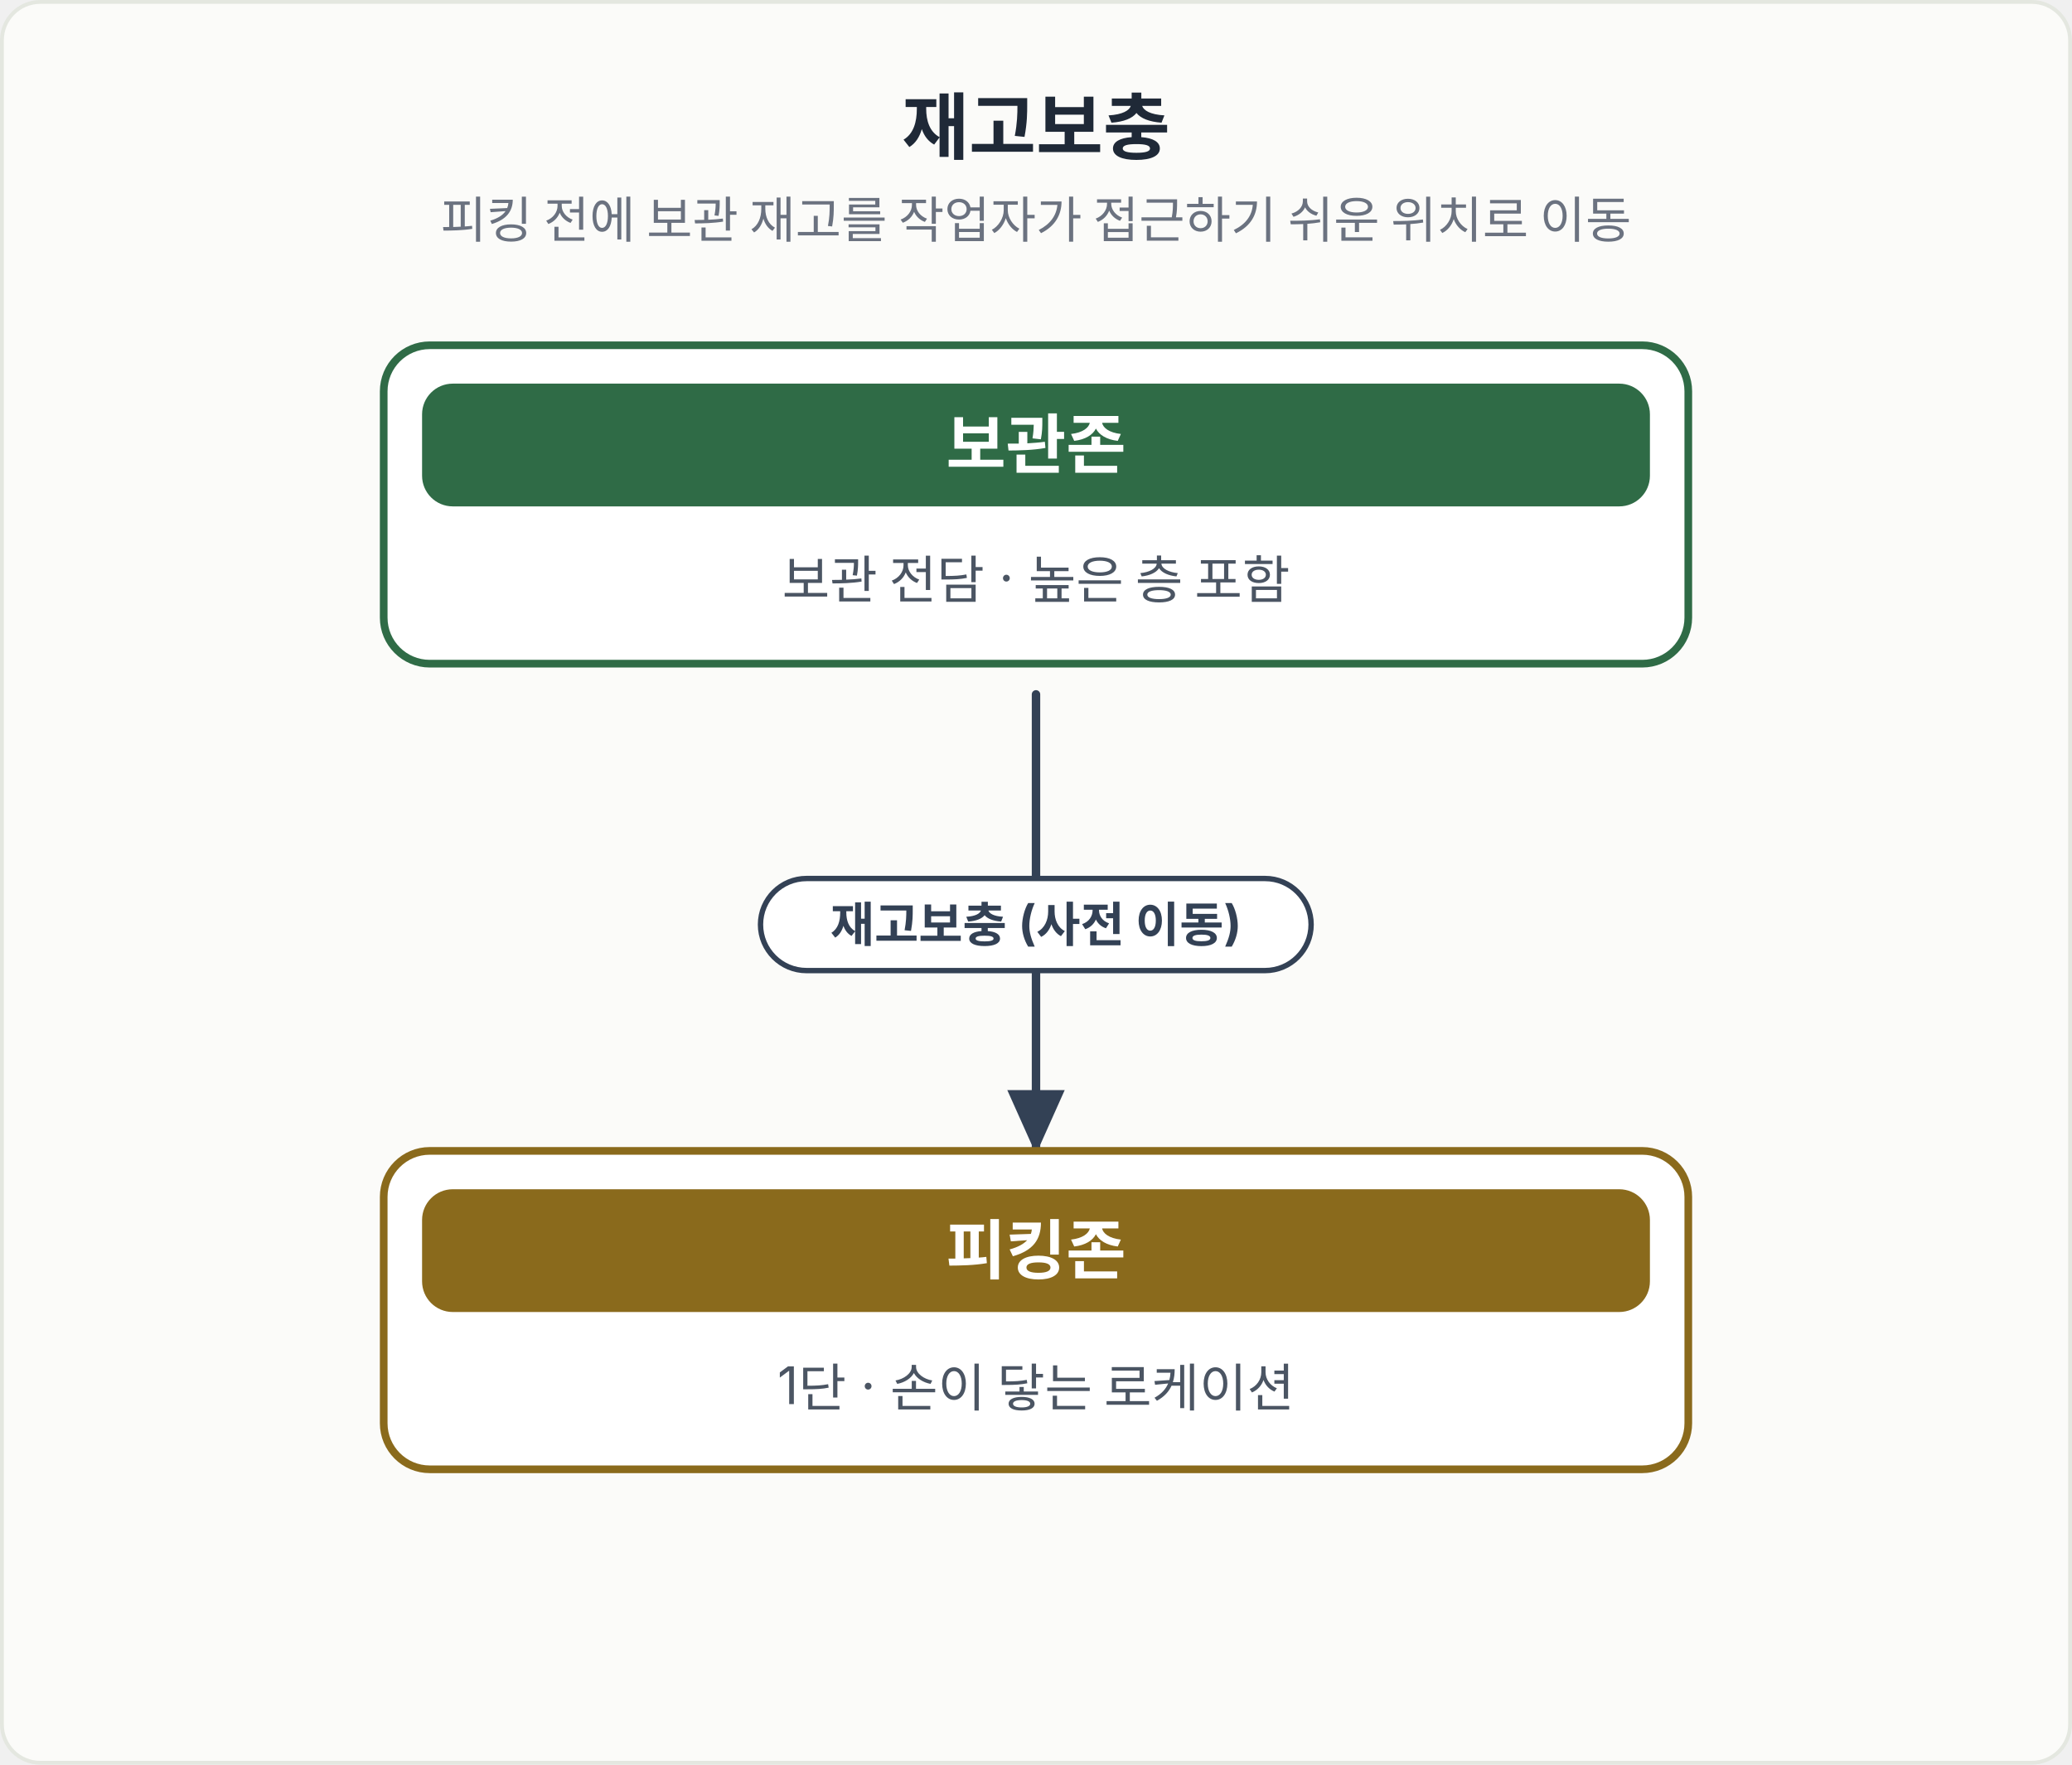
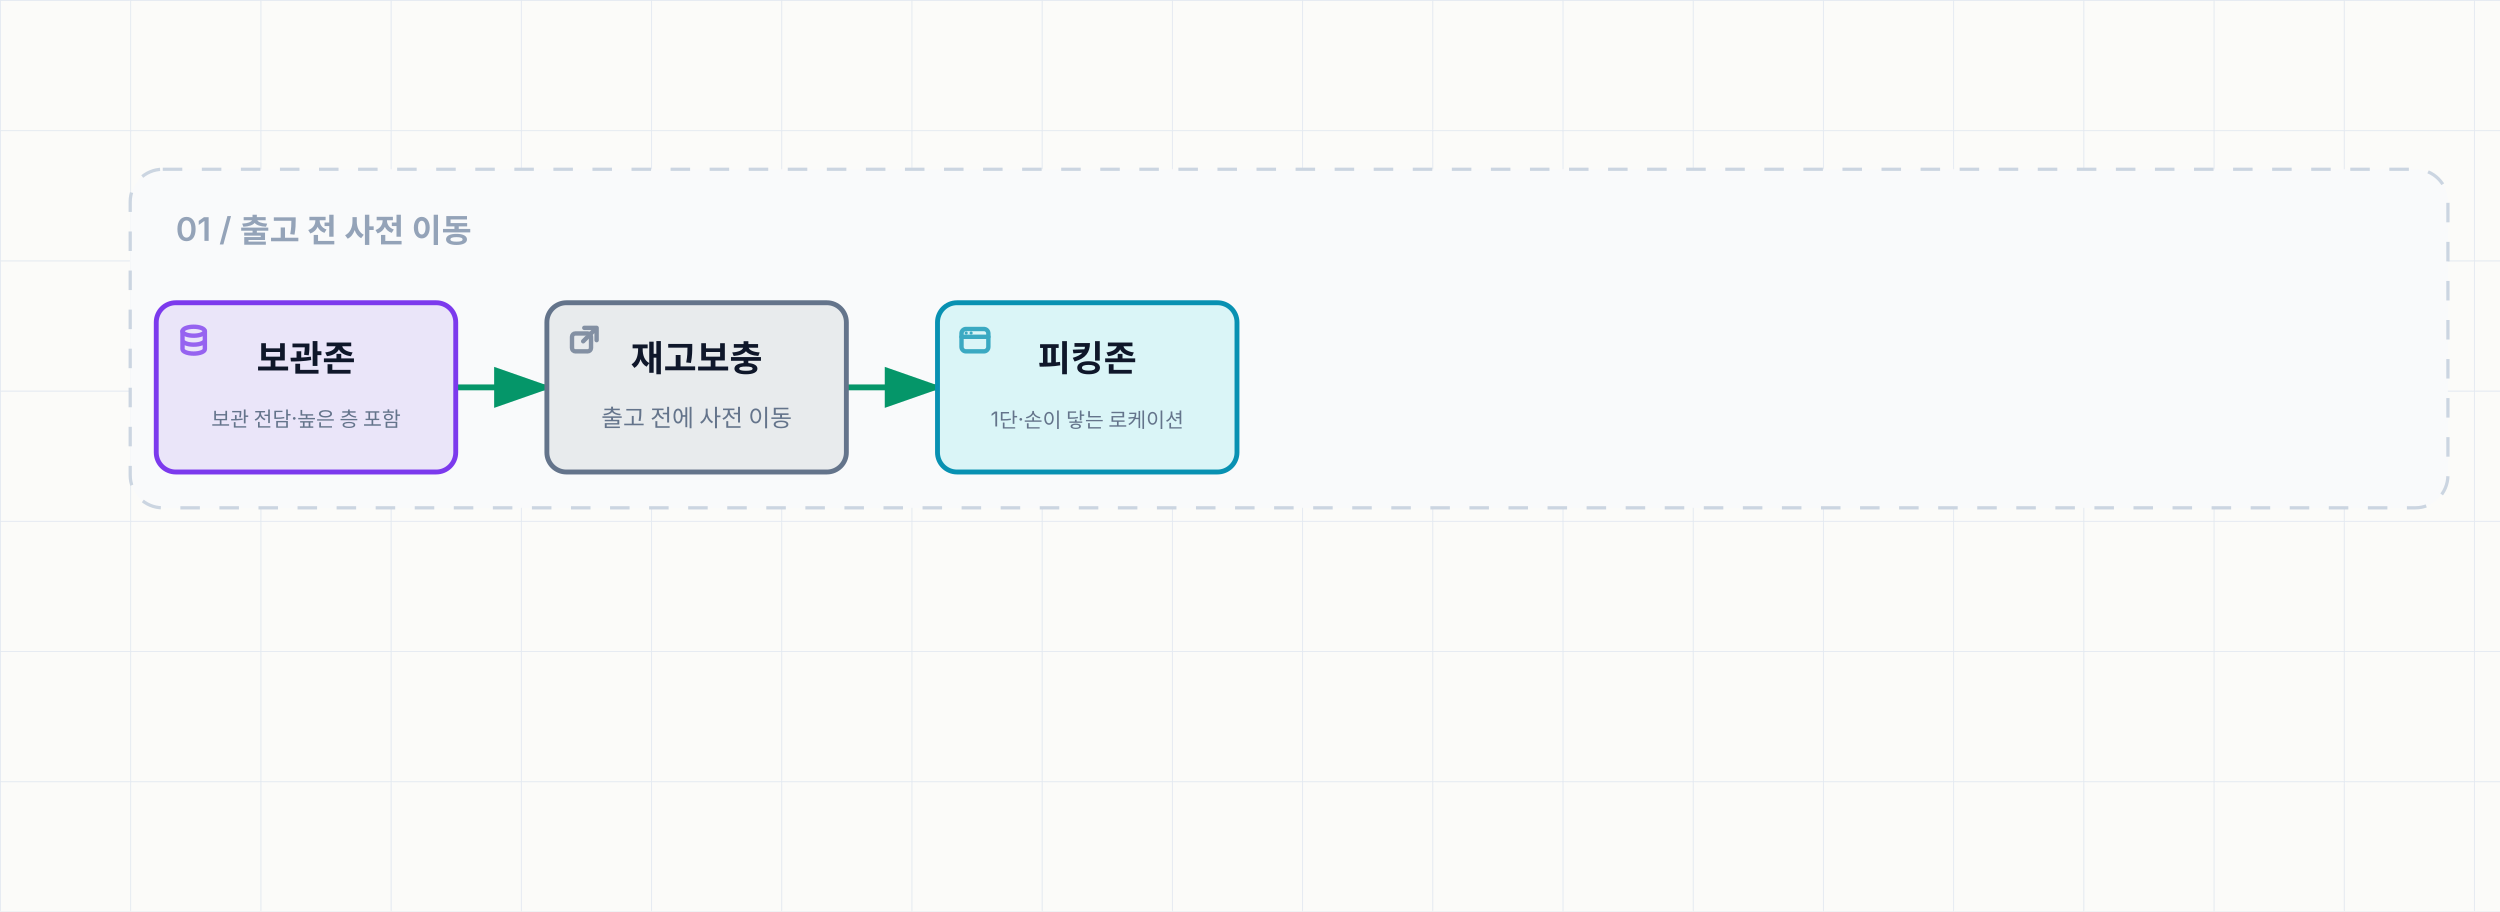
- <svg xmlns="http://www.w3.org/2000/svg" width="540" height="460" viewBox="0 0 540 460" role="img" font-family="-apple-system,BlinkMacSystemFont,'Apple SD Gothic Neo',Pretendard,'Malgun Gothic',system-ui,sans-serif">
+ <svg xmlns="http://www.w3.org/2000/svg" width="768" height="280" viewBox="0 0 768 280" role="img" lang="ko" aria-labelledby="archify-diagram-title archify-diagram-description" data-preset="classic" data-theme="light" data-quality-profile="showcase">
+   <style>svg[data-chapter-handoff] [data-node-id][data-chapter-role="stay"] { opacity: 1; }
+ svg[data-chapter-handoff] [data-node-id][data-chapter-role="enter"] { opacity: 0.78; }
+ svg[data-chapter-handoff] [data-node-id][data-chapter-role="leave"] { opacity: 0.26; }
+ svg [data-node-id][data-chapter-role] { opacity: 1 !important; }
+ svg[data-chapter-preview] [data-node-id],
+       svg[data-chapter-preview] [data-edge-from] { opacity: 1 !important; filter: none !important; }
+ .c-grid { stroke: #e2e8f0; fill: none; }
+ .c-mask { fill: #ffffff; stroke: none; }
+ .c-frontend { fill: rgb(218, 245, 247);   stroke: #0891b2; }
+ .c-backend { fill: rgb(215, 244, 232);    stroke: #059669; }
+ .c-database { fill: rgb(234, 229, 249);   stroke: #7c3aed; }
+ .c-cloud { fill: rgb(251, 240, 211);      stroke: #d97706; }
+ .c-security { fill: rgb(251, 230, 232);   stroke: #e11d48; }
+ .c-messagebus { fill: rgb(251, 235, 221); stroke: #ea580c; }
+ .c-external { fill: rgb(232, 235, 237);   stroke: #64748b; }
+ .t-primary { fill: #0f172a; }
+ .t-muted { fill: #64748b; }
+ .t-dim { fill: #94a3b8; }
+ .t-frontend { fill: #0891b2; }
+ .t-backend { fill: #059669; }
+ .t-database { fill: #7c3aed; }
+ .t-cloud { fill: #d97706; }
+ .t-security { fill: #e11d48; }
+ .t-messagebus { fill: #ea580c; }
+ .t-external { fill: #64748b; }
+ svg .semantic-sigil {
+       fill: none;
+       stroke: currentColor;
+       stroke-width: 1.35;
+       stroke-linecap: round;
+       stroke-linejoin: round;
+       opacity: 0.76;
+       pointer-events: none;
+     }
+ svg .semantic-sigil &gt; * { vector-effect: non-scaling-stroke; }
+ svg .semantic-sigil .sigil-fill { fill: currentColor; stroke: none; }
+ svg .s-frontend { color: #0891b2; }
+ svg .s-backend { color: #059669; }
+ svg .s-database { color: #7c3aed; }
+ svg .s-cloud { color: #d97706; }
+ svg .s-security { color: #e11d48; }
+ svg .s-messagebus { color: #ea580c; }
+ svg .s-external { color: #64748b; }
+ svg .brand-mark { pointer-events: none; }
+ svg .brand-mark-badge { fill: #fff; stroke: none; }
+ svg .brand-mark-frame {
+       fill: none;
+       stroke: #cbd5e1;
+       stroke-width: 0.8;
+       vector-effect: non-scaling-stroke;
+     }
+ svg .brand-mark-fallback {
+       fill: none;
+       stroke: #475569;
+       stroke-width: 1.15;
+       stroke-linecap: round;
+       stroke-linejoin: round;
+     }
+ svg[data-preset="blueprint"] .brand-mark-badge,
+     svg[data-preset="blueprint"] .brand-mark-frame { rx: 1px; }
+ svg [data-detail] { transition: opacity 160ms ease; }
+ svg [data-detail-anchor] {
+       transform-box: fill-box;
+       transform-origin: center;
+       transition: transform 160ms ease;
+     }
+ svg[data-focus-active] [data-focus-match][data-detail],
+     svg[data-focus-active] [data-focus-match] [data-detail],
+     svg[data-reach-active] [data-reach-match][data-detail],
+     svg[data-reach-active] [data-reach-match] [data-detail],
+     svg[data-lens-active] [data-lens-match][data-detail],
+     svg[data-lens-active] [data-lens-match] [data-detail],
+     svg[data-legend-preview-active] [data-legend-preview-match][data-detail],
+     svg[data-legend-preview-active] [data-legend-preview-match] [data-detail],
+     svg[data-intent-trace-active] [data-intent-trace-match][data-detail],
+     svg[data-intent-trace-active] [data-intent-trace-match] [data-detail],
+     svg[data-route-active] [data-route-match][data-detail],
+     svg[data-route-active] [data-route-match] [data-detail],
+     svg[data-story-active] [data-story-step][data-detail],
+     svg[data-story-active] [data-story-step] [data-detail],
+     svg[data-relationship-preview-active] [data-relationship-preview][data-detail],
+     svg[data-relationship-preview-active] [data-relationship-preview] [data-detail],
+     svg [data-node-id]:hover [data-detail],
+     svg [data-node-id]:focus-visible [data-detail] {
+       opacity: 1;
+       pointer-events: auto;
+     }
+ svg[data-focus-active] [data-focus-match] [data-detail-anchor],
+     svg[data-reach-active] [data-reach-match] [data-detail-anchor],
+     svg[data-lens-active] [data-lens-match] [data-detail-anchor],
+     svg[data-legend-preview-active] [data-legend-preview-match] [data-detail-anchor],
+     svg[data-intent-trace-active] [data-intent-trace-match] [data-detail-anchor],
+     svg[data-route-active] [data-route-match] [data-detail-anchor],
+     svg[data-story-active] [data-story-step] [data-detail-anchor],
+     svg [data-node-id]:hover [data-detail-anchor],
+     svg [data-node-id]:focus-visible [data-detail-anchor] { transform: none; }
+ .a-default { stroke: #94a3b8; fill: none; }
+ .a-emphasis { stroke: #059669; fill: none; }
+ .a-security { stroke: #e11d48; fill: none; stroke-dasharray: 5,5; }
+ .a-dashed { stroke: #7c3aed; fill: none; stroke-dasharray: 4,4; }
+ .m-default { fill: #94a3b8; }
+ .m-emphasis { fill: #059669; }
+ .m-security { fill: #e11d48; }
+ .m-dashed { fill: #7c3aed; }
+ svg [data-node-id] {
+       cursor: pointer;
+       transition: opacity 0.18s ease, filter 0.18s ease;
+     }
+ svg [data-edge-from] { transition: opacity 0.18s ease, filter 0.18s ease; }
+ svg [data-node-id]:hover,
+     svg [data-node-id]:focus-visible {
+       filter: drop-shadow(0 0 7px #0891b2);
+       outline: none;
+     }
+ svg [data-node-id]:hover .source-evidence-beacon,
+     svg [data-node-id]:focus-visible .source-evidence-beacon,
+     svg [data-node-id][data-focus-selected] .source-evidence-beacon {
+       opacity: 1;
+       filter: drop-shadow(0 0 4px color-mix(in srgb, #059669 72%, transparent));
+     }
+ svg[data-preset="signal-flow"] .source-evidence-beacon { opacity: 0.9; }
+ svg[data-preset="blueprint"] .source-evidence-beacon rect {
+       rx: 0.8px;
+       filter: none;
+     }
+ svg [data-legend-kind][role="button"] { cursor: pointer; }
+ svg [data-legend-kind]:focus { outline: none; }
+ svg [data-legend-hit] {
+       fill: transparent;
+       stroke: transparent;
+       stroke-width: 1.4;
+       pointer-events: all;
+       vector-effect: non-scaling-stroke;
+       transition: stroke 150ms ease, stroke-width 150ms ease, filter 150ms ease;
+     }
+ svg [data-legend-count-badge] { pointer-events: none; }
+ svg [data-legend-count-badge] rect {
+       fill: #ffffff;
+       stroke: #e2e8f0;
+       stroke-width: 1;
+       vector-effect: non-scaling-stroke;
+     }
+ svg [data-legend-count-badge] text {
+       fill: #64748b;
+       font-size: 8px;
+       font-weight: 700;
+       text-anchor: middle;
+     }
+ svg [data-legend-kind][role="button"]:hover [data-legend-hit] {
+       stroke: color-mix(in srgb, #7c3aed 58%, transparent);
+     }
+ svg [data-legend-kind][role="button"]:focus-visible [data-legend-hit] {
+       stroke: #0891b2;
+       stroke-width: 1.8;
+       filter: drop-shadow(0 0 3px #0891b2);
+     }
+ svg [data-legend-kind][data-legend-selected] [data-legend-hit] {
+       stroke: #7c3aed;
+       stroke-width: 2.2;
+       stroke-dasharray: 3 2;
+     }
+ svg [data-legend-kind][data-legend-selected] [data-legend-count-badge] rect {
+       stroke: #7c3aed;
+       stroke-width: 1.8;
+     }
+ svg [data-legend-kind][data-legend-zero] { opacity: 0.44; }
+ svg[data-preset="signal-flow"] [data-legend-kind][data-legend-selected] [data-legend-hit] {
+       filter: drop-shadow(0 0 4px #7c3aed);
+     }
+ svg[data-preset="blueprint"] [data-legend-hit],
+     svg[data-preset="blueprint"] [data-legend-count-badge] rect { rx: 0; filter: none; }
+ svg[data-legend-preview-active] [data-node-id],
+     svg[data-legend-preview-active] [data-edge-from] { opacity: 0.11; }
+ svg[data-legend-preview-active] [data-legend-preview-match] { opacity: 1; }
+ svg[data-legend-preview-active] [data-legend-preview-peer] { opacity: 0.62; }
+ svg[data-legend-preview-active] [data-legend-preview-selected] {
+       filter: drop-shadow(0 0 8px #7c3aed);
+     }
+ svg[data-lens-active] [data-node-id],
+     svg[data-lens-active] [data-edge-from] { opacity: 0.11; }
+ svg[data-lens-active] [data-lens-match] { opacity: 1; }
+ svg[data-lens-active] [data-lens-peer] { opacity: 0.62; }
+ svg[data-lens-active] [data-lens-selected] {
+       filter: drop-shadow(0 0 10px #7c3aed);
+     }
+ svg[data-preset="signal-flow"] .semantic-lens-flow {
+       stroke-width: 3.7;
+       opacity: 1;
+     }
+ svg[data-preset="signal-flow"] .semantic-lens-flow[data-direction="out"],
+     svg[data-preset="signal-flow"] .semantic-lens-flow[data-direction="forward"] {
+       filter: drop-shadow(0 0 6px #0891b2);
+     }
+ svg[data-preset="signal-flow"] .semantic-lens-flow[data-direction="in"],
+     svg[data-preset="signal-flow"] .semantic-lens-flow[data-direction="reverse"] {
+       filter: drop-shadow(0 0 6px #7c3aed);
+     }
+ svg[data-preset="signal-flow"] .semantic-lens-flow[data-direction="within"] {
+       filter: drop-shadow(0 0 6px #ea580c);
+     }
+ svg[data-preset="blueprint"] .semantic-lens-flow {
+       stroke-width: 2.45;
+       stroke-linecap: square;
+       filter: none;
+       opacity: 0.78;
+     }
+ svg[data-focus-active] [data-node-id],
+     svg[data-focus-active] [data-edge-from] { opacity: 0.13; }
+ svg[data-focus-active] [data-focus-match] { opacity: 1; }
+ svg[data-focus-active] [data-focus-selected] {
+       filter: drop-shadow(0 0 10px #0891b2);
+     }
+ svg[data-reach-active] [data-node-id],
+     svg[data-reach-active] [data-edge-from] { opacity: 0.09; }
+ svg[data-reach-active] [data-reach-match] { opacity: 1; }
+ svg[data-reach-active="upstream"] [data-reach-origin] {
+       filter: drop-shadow(0 0 11px #7c3aed);
+     }
+ svg[data-reach-active="downstream"] [data-reach-origin] {
+       filter: drop-shadow(0 0 11px #059669);
+     }
+ svg[data-reach-active="upstream"] [data-edge-from][data-reach-match] {
+       filter: drop-shadow(0 0 4px color-mix(in srgb, #7c3aed 72%, transparent));
+     }
+ svg[data-reach-active="downstream"] [data-edge-from][data-reach-match] {
+       filter: drop-shadow(0 0 4px color-mix(in srgb, #059669 72%, transparent));
+     }
+ svg[data-preset="blueprint"][data-reach-active] [data-reach-origin],
+     svg[data-preset="blueprint"][data-reach-active] [data-edge-from][data-reach-match] {
+       filter: none;
+     }
+ svg[data-preset="blueprint"] .relationship-hit-target:focus-visible .relationship-focus-rail {
+       stroke-linecap: square;
+       filter: none;
+     }
+ svg[data-relationship-direct-active] [data-node-id],
+     svg[data-relationship-direct-active] [data-edge-from] { opacity: 0.16; }
+ svg[data-relationship-direct-active] [data-relationship-preview],
+     svg[data-relationship-direct-active] [data-relationship-preview-node] { opacity: 1; }
+ svg[data-focus-active]:not([data-relationship-pin-active]) .relationship-hit-rail,
+     svg[data-story-active] .relationship-hit-rail,
+     svg[data-route-picking] .relationship-hit-rail,
+     svg[data-route-active] .relationship-hit-rail,
+     svg[data-lens-active] .relationship-hit-rail,
+     svg[data-chapter-preview] .relationship-hit-rail { pointer-events: none; }
+ svg[data-relationship-preview-active] [data-focus-match] { opacity: 0.18; }
+ svg[data-relationship-preview-active] [data-relationship-preview],
+     svg[data-relationship-preview-active] [data-relationship-preview-node] { opacity: 1; }
+ svg[data-relationship-preview-active] [data-relationship-preview] {
+       filter: drop-shadow(0 0 5px #059669);
+     }
+ svg[data-relationship-preview-active] [data-relationship-preview] path,
+     svg[data-relationship-preview-active] path[data-relationship-preview],
+     svg[data-relationship-preview-active] [data-relationship-preview] line,
+     svg[data-relationship-preview-active] line[data-relationship-preview],
+     svg[data-relationship-preview-active] [data-relationship-preview] polyline,
+     svg[data-relationship-preview-active] polyline[data-relationship-preview] {
+       stroke-width: 2.75;
+     }
+ svg[data-relationship-preview-active] [data-relationship-preview-source] {
+       filter: drop-shadow(0 0 7px #0891b2);
+     }
+ svg[data-relationship-preview-active] [data-relationship-preview-target] {
+       filter: drop-shadow(0 0 7px #7c3aed);
+     }
+ svg[data-preset="signal-flow"] .relationship-flow-pulse {
+       stroke: #0891b2;
+       stroke-width: 3.85;
+       filter: drop-shadow(0 0 7px #0891b2);
+     }
+ svg[data-preset="blueprint"] .relationship-flow-pulse {
+       stroke-width: 2.5;
+       stroke-linecap: square;
+       filter: none;
+     }
+ svg[data-preset="editorial"] .relationship-flow-pulse {
+       stroke: #059669;
+       stroke-width: 2.75;
+       filter: none;
+     }
+ svg[data-preset="signal-flow"] .semantic-flow-token {
+       filter: drop-shadow(0 0 5px currentColor);
+     }
+ svg[data-preset="blueprint"] .semantic-flow-token { filter: none; }
+ svg[data-preset="editorial"] .semantic-flow-token { filter: none; }
+ svg[data-intent-trace-active] [data-node-id],
+     svg[data-intent-trace-active] [data-edge-from] { opacity: 0.2; }
+ svg[data-intent-trace-active] [data-intent-trace-match] { opacity: 1; }
+ svg[data-intent-trace-active] [data-intent-trace-selected] {
+       filter: drop-shadow(0 0 10px #0891b2);
+     }
+ svg[data-preset="blueprint"] [data-intent-trace-selected],
+     svg[data-preset="blueprint"] .intent-trace-flow {
+       filter: none;
+       stroke-linecap: square;
+     }
+ svg[data-preset="editorial"] [data-intent-trace-selected],
+     svg[data-preset="editorial"] .intent-trace-flow { filter: none; }
+ svg[data-route-picking="target"] [data-node-id] { opacity: 0.24; }
+ svg[data-route-picking="target"] [data-route-candidate],
+     svg[data-route-picking="target"] [data-route-start] { opacity: 1; }
+ svg[data-route-picking] [data-node-id] { cursor: crosshair; }
+ svg[data-route-picking] [data-route-start] {
+       filter: drop-shadow(0 0 10px #0891b2);
+     }
+ svg[data-route-active] [data-node-id],
+     svg[data-route-active] [data-edge-from] { opacity: 0.11; }
+ svg[data-route-active] [data-route-match] { opacity: 1; }
+ svg[data-route-active] [data-route-start] {
+       filter: drop-shadow(0 0 11px #0891b2);
+     }
+ svg[data-route-active] [data-route-end] {
+       filter: drop-shadow(0 0 11px #e11d48);
+     }
+ svg[data-route-active] [data-route-step]:not([data-route-start]):not([data-route-end]) {
+       filter: drop-shadow(0 0 7px #059669);
+     }
+ svg[data-route-journey] [data-route-match][data-route-journey-state="past"] { opacity: 0.62; }
+ svg[data-route-journey] [data-route-match][data-route-journey-state="future"] { opacity: 0.34; }
+ svg[data-route-journey] [data-route-match][data-route-journey-state="current"] { opacity: 1; }
+ svg[data-route-journey] [data-node-id][data-route-journey-current] {
+       filter: drop-shadow(0 0 10px #059669);
+     }
+ svg[data-route-journey] [data-edge-from][data-route-journey-current] {
+       opacity: 1;
+       filter: drop-shadow(0 0 6px #059669);
+     }
+ svg[data-preset="blueprint"] [data-route-start],
+     svg[data-preset="blueprint"] [data-route-end],
+     svg[data-preset="blueprint"] [data-route-step],
+     svg[data-preset="blueprint"] .route-probe-flow {
+       filter: none;
+       stroke-linecap: square;
+     }
+ svg[data-preset="blueprint"] .route-journey-flow {
+       filter: none;
+       stroke-linecap: square;
+     }
+ svg[data-preset="editorial"] [data-route-start],
+     svg[data-preset="editorial"] [data-route-end],
+     svg[data-preset="editorial"] [data-route-step],
+     svg[data-preset="editorial"] .route-probe-flow,
+     svg[data-preset="editorial"] .route-journey-flow { filter: none; }
+ svg[data-preset="editorial"] .c-grid {
+       stroke-dasharray: 1 4;
+       opacity: 0.48;
+     }
+ svg[data-preset="editorial"] .c-region {
+       fill: color-mix(in srgb, rgb(251, 240, 211) 48%, transparent);
+       stroke-dasharray: 9 4;
+     }
+ svg[data-preset="editorial"] [data-node-id]:hover,
+     svg[data-preset="editorial"] [data-node-id]:focus-visible,
+     svg[data-preset="editorial"][data-focus-active] [data-focus-selected] {
+       filter: drop-shadow(0 2px 2px color-mix(in srgb, #0f172a 18%, transparent));
+     }
+ svg[data-preset="blueprint"] .c-grid {
+       stroke-dasharray: 1 3;
+       opacity: 0.78;
+     }
+ svg[data-preset="blueprint"] .c-region {
+       fill: color-mix(in srgb, rgb(251, 240, 211) 58%, transparent);
+       stroke-dasharray: 12 4 2 4;
+     }
+ svg[data-preset="blueprint"] .c-security-group,
+     svg[data-preset="blueprint"] .c-lane { stroke-dasharray: 7 3; }
+ svg[data-preset="blueprint"] [data-node-id]:hover,
+     svg[data-preset="blueprint"] [data-node-id]:focus-visible {
+       filter: drop-shadow(0 0 3px #0891b2);
+     }
+ svg[data-preset="blueprint"][data-focus-active] [data-focus-selected] {
+       filter: drop-shadow(0 0 3px #0891b2);
+     }
+ svg[data-preset="blueprint"][data-focus-active][data-reach-active] [data-focus-selected][data-reach-origin] {
+       filter: none;
+     }
+ svg[data-preset="blueprint"][data-relationship-preview-active] [data-relationship-preview],
+     svg[data-preset="blueprint"][data-relationship-preview-active] [data-relationship-preview-source],
+     svg[data-preset="blueprint"][data-relationship-preview-active] [data-relationship-preview-target] {
+       filter: drop-shadow(0 0 3px #0891b2);
+     }
+ svg[data-story-beat] [data-story-step] {
+       opacity: 0.22;
+       filter: saturate(0.42);
+       transition: opacity 180ms ease, filter 180ms ease;
+     }
+ svg[data-story-beat] [data-story-step][data-story-beat-state="past"] {
+       opacity: 0.72;
+       filter: saturate(0.82);
+     }
+ svg[data-story-beat] [data-story-step][data-story-beat-state="next"] {
+       opacity: 0.5;
+       filter: saturate(0.66);
+     }
+ svg[data-story-beat] [data-story-step][data-story-beat-state="active"] {
+       opacity: 1;
+       filter: drop-shadow(0 0 7px #0891b2);
+       animation: archify-story-beat-node 360ms cubic-bezier(0.22, 1, 0.36, 1) both;
+     }
+ svg[data-story-beat] [data-edge-from][data-story-beat-step] {
+       opacity: 0.16;
+       transition: opacity 160ms ease;
+     }
+ svg[data-story-beat] [data-edge-from][data-story-beat-step][data-story-beat-state="past"] { opacity: 0.58; }
+ svg[data-story-beat] [data-edge-from][data-story-beat-step][data-story-beat-state="next"] { opacity: 0.34; }
+ svg[data-story-beat] [data-edge-from][data-story-beat-step][data-story-beat-state="active"] { opacity: 1; }
+ svg[data-story-beat] .story-trail-flow { opacity: 0; transition: opacity 160ms ease; }
+ svg[data-story-beat] .story-trail-flow[data-story-beat-state="past"] { opacity: 0.34; }
+ svg[data-story-beat] .story-trail-flow[data-story-beat-state="next"] { opacity: 0.2; }
+ svg[data-story-beat] .story-trail-flow[data-story-beat-state="active"] { opacity: 0.92; }
+ svg[data-story-beat] .story-trail-flow[data-story-pulse="true"] {
+       stroke-dasharray: 2 13;
+       stroke-dashoffset: 30;
+       opacity: 0.92;
+       animation: archify-story-flow 0.78s linear 1 both;
+     }
+ svg[data-preset="blueprint"] .story-trail-flow {
+       stroke-linecap: square;
+       filter: none;
+       opacity: 0.5;
+     }
+ svg[data-preset="blueprint"][data-story-beat] [data-story-step][data-story-beat-state="active"] {
+       filter: none;
+       animation: none;
+     }
+ svg[data-preset="editorial"] .story-trail-flow { filter: none; }
+ svg[data-preset="editorial"][data-story-beat] [data-story-step][data-story-beat-state="active"] {
+       filter: drop-shadow(0 2px 2px color-mix(in srgb, #0f172a 16%, transparent));
+     }
+ svg[data-chapter-preview] [data-node-id],
+     svg[data-chapter-preview] [data-edge-from] {
+       opacity: 0.1 !important;
+       filter: none !important;
+       transition: none !important;
+     }
+ svg[data-chapter-preview] .story-trail-overlay { opacity: 0.08 !important; }
+ svg[data-chapter-preview] [data-node-id][data-chapter-preview-role="stay"] {
+       opacity: 0.76 !important;
+       filter: saturate(0.7) !important;
+     }
+ svg[data-chapter-preview] [data-node-id][data-chapter-preview-role="enter"] {
+       opacity: 1 !important;
+       filter: saturate(1.2) !important;
+     }
+ svg[data-chapter-preview] [data-node-id][data-chapter-preview-role="leave"] {
+       opacity: 0.28 !important;
+       filter: grayscale(0.72) !important;
+     }
+ svg[data-preset="blueprint"][data-chapter-preview] [data-node-id] { filter: none !important; }
+ .c-security-group { fill: transparent; stroke: #e11d48; stroke-dasharray: 4,4; }
+ .c-region { fill: rgb(251, 248, 238); stroke: #d97706; stroke-dasharray: 8,4; }
+ .c-lane { fill: rgb(249, 250, 251); stroke: #cbd5e1; stroke-dasharray: 6,6; }
+ svg[data-preset="signal-flow"][data-animation="trace"] [data-animate="edge"] {
+       stroke-linecap: round;
+       filter: drop-shadow(0 0 3px #059669);
+       animation-duration: 1.75s;
+     }
+ svg[data-preset="signal-flow"][data-animation="trace"] [data-animate="node"] {
+       animation-duration: 3.1s;
+     }
+ svg[data-preset="blueprint"][data-animation="trace"] [data-animate="edge"] {
+       stroke-linecap: square;
+       filter: none;
+       animation-duration: 2.15s;
+     }
+ svg[data-preset="blueprint"][data-animation="trace"] [data-animate="node"] {
+       animation-name: archify-blueprint-node-pulse;
+       animation-duration: 3.8s;
+     }
+ svg[data-preset="editorial"][data-animation="trace"] [data-animate="edge"] {
+       filter: none;
+       animation-duration: 2.2s;
+     }
+ svg[data-preset="editorial"][data-animation="trace"] [data-animate="node"] {
+       animation-name: archify-editorial-node-pulse;
+       animation-duration: 3.5s;
+     }
+ svg[data-animation="trace"] [data-animate] {
+         animation: none !important;
+         stroke-dashoffset: 0;
+       }
+ .guided-view-chapter,
+       svg[data-chapter-preview] [data-node-id],
+       svg[data-chapter-preview] [data-edge-from] { transition: none !important; }
+ svg[data-story-playing="true"] .story-trail-flow {
+         stroke-dasharray: none;
+         stroke-dashoffset: 0;
+         opacity: 0.55;
+       }
+ .source-evidence-beacon,
+       svg [data-node-id], svg [data-edge-from], svg [data-detail], svg [data-detail-anchor], svg [data-legend-hit], svg { transition: none !important; }
+ svg, svg text { font-family: -apple-system,BlinkMacSystemFont,'Apple SD Gothic Neo',Pretendard,'Noto Sans KR','Malgun Gothic',system-ui,sans-serif; }
+ svg, svg text { font-family: -apple-system,BlinkMacSystemFont,'Apple SD Gothic Neo',Pretendard,'Noto Sans KR','Malgun Gothic',system-ui,sans-serif; }</style>
+   <rect width="100%" height="100%" fill="#fbfbf9" />
  <defs>
-     <marker id="a334155" markerWidth="8" markerHeight="8" refX="7.2" refY="4" orient="auto" markerUnits="strokeWidth">
-       <path d="M0,0.6 L7.6,4 L0,7.4 z" fill="#334155" />
+     <marker id="arrowhead" markerWidth="10" markerHeight="7" refX="9" refY="3.5" orient="auto">
+       <polygon points="0 0, 10 3.5, 0 7" class="m-default" />
    </marker>
+     <marker id="arrowhead-emphasis" markerWidth="10" markerHeight="7" refX="9" refY="3.5" orient="auto">
+       <polygon points="0 0, 10 3.5, 0 7" class="m-emphasis" />
+     </marker>
+     <marker id="arrowhead-security" markerWidth="10" markerHeight="7" refX="9" refY="3.5" orient="auto">
+       <polygon points="0 0, 10 3.5, 0 7" class="m-security" />
+     </marker>
+     <marker id="arrowhead-dashed" markerWidth="10" markerHeight="7" refX="9" refY="3.5" orient="auto">
+       <polygon points="0 0, 10 3.5, 0 7" class="m-dashed" />
+     </marker>
+     <pattern id="grid" width="40" height="40" patternUnits="userSpaceOnUse">
+       <path d="M 40 0 L 0 0 0 40" class="c-grid" stroke-width="0.5" />
+     </pattern>
  </defs>
-   <rect x="0.5" y="0.5" width="539" height="459" rx="10" ry="10" fill="#fbfbf9" stroke="#e4e7e0" />
-   <text x="270.0" y="40.0" font-size="19" font-weight="700" fill="#1f2937" text-anchor="middle">재고보충</text>
-   <text x="270.0" y="62.0" font-size="13" font-weight="400" fill="#6b7280" text-anchor="middle">피킹 전에 보관 재고를 작업자가 접근하기 쉬운 위치로 이동</text>
-   <path d="M270.0,181.0 L270.0,300.0" fill="none" stroke="#334155" stroke-width="2.2" stroke-linejoin="round" stroke-linecap="round" marker-end="url(#a334155)" />
-   <rect x="100.0" y="90.0" width="340.0" height="83.0" rx="12" ry="12" fill="#ffffff" stroke="#2f6b46" stroke-width="2" />
-   <rect x="110.0" y="100.0" width="320.0" height="32.0" rx="8" ry="8" fill="#2f6b46" />
-   <text x="270.0" y="122.0" font-size="17" font-weight="700" fill="#ffffff" text-anchor="middle">보관존</text>
-   <text x="270.0" y="156.0" font-size="13.5" font-weight="400" fill="#4b5563" text-anchor="middle">보관 전담 · 높은 층 포함</text>
-   <rect x="100.0" y="300.0" width="340.0" height="83.0" rx="12" ry="12" fill="#ffffff" stroke="#8a6a1c" stroke-width="2" />
-   <rect x="110.0" y="310.0" width="320.0" height="32.0" rx="8" ry="8" fill="#8a6a1c" />
-   <text x="270.0" y="332.0" font-size="17" font-weight="700" fill="#ffffff" text-anchor="middle">피킹존</text>
-   <text x="270.0" y="366.0" font-size="13.5" font-weight="400" fill="#4b5563" text-anchor="middle">1단 · 손이 닿는 로케이션</text>
-   <rect x="198.2" y="229.0" width="143.5" height="24.0" rx="12.0" ry="12.0" fill="#ffffff" stroke="#334155" stroke-width="1.4" />
-   <text x="270.0" y="245.5" font-size="12.5" font-weight="700" fill="#334155" text-anchor="middle">재고보충 (사전 이동)</text>
+   <rect width="100%" height="100%" fill="url(#grid)" />
+   <rect data-graph-role="structural-frame" data-composition-frame-kind="lane" data-composition-frame-id="lane-0" x="40" y="52" width="712" height="104" rx="10" class="c-lane" stroke-width="1" />
+   <text x="54" y="74" class="t-dim" font-size="10" font-weight="600">01 / 출고 전 사전 이동</text>
+   <path data-edge-from="replenish" data-edge-to="picking" data-edge-key="0" data-composition-points="260,119;288,119" d="M 260 119 L 288 119" class="a-emphasis" stroke-width="1.8" marker-end="url(#arrowhead-emphasis)" />
+   <path data-edge-from="storage" data-edge-to="replenish" data-edge-key="1" data-composition-points="140,119;168,119" d="M 140 119 L 168 119" class="a-emphasis" stroke-width="1.8" marker-end="url(#arrowhead-emphasis)" />
+   <g id="node-storage" data-node-id="storage" data-node-label="보관존" tabindex="0" role="button" aria-label="Focus 보관존, 보관 전담·높은 층 포함, 출고 전 사전 이동" aria-pressed="false" data-node-kind="database" data-node-sublabel="보관 전담·높은 층 포함" data-node-context="출고 전 사전 이동">
+     <rect x="48" y="93" width="92" height="52" rx="6" class="c-mask" />
+     <rect x="48" y="93" width="92" height="52" rx="6" class="c-database" stroke-width="1.5" />
+     <g aria-hidden="true" data-semantic-sigil="database" class="semantic-sigil s-database" transform="translate(54 99) scale(0.6875)">
+       <ellipse cx="8" cy="4" rx="5" ry="2" />
+       <path d="M3 4v8c0 1.1 2.2 2 5 2s5-.9 5-2V4M3 8c0 1.1 2.2 2 5 2s5-.9 5-2" />
+     </g>
+     <text data-node-label="" data-detail-anchor="" x="94" y="114" class="t-primary" font-size="11" font-weight="600" text-anchor="middle">보관존</text>
+     <text data-detail="context" x="94" y="131" class="t-muted" font-size="6.3" text-anchor="middle">보관 전담·높은 층 포함</text>
+   </g>
+   <g id="node-replenish" data-node-id="replenish" data-node-label="재고보충" tabindex="0" role="button" aria-label="Focus 재고보충, 출고 전에 사전 이동, 출고 전 사전 이동" aria-pressed="false" data-node-kind="external" data-node-sublabel="출고 전에 사전 이동" data-node-context="출고 전 사전 이동">
+     <rect x="168" y="93" width="92" height="52" rx="6" class="c-mask" />
+     <rect x="168" y="93" width="92" height="52" rx="6" class="c-external" stroke-width="1.5" />
+     <g aria-hidden="true" data-semantic-sigil="external" class="semantic-sigil s-external" transform="translate(174 99) scale(0.6875)">
+       <rect x="2.5" y="5" width="8.5" height="8" rx="1.5" />
+       <path d="M8 2.5h5.5V8M13.5 2.5 7.5 8.5" />
+     </g>
+     <text data-node-label="" data-detail-anchor="" x="214" y="114" class="t-primary" font-size="11" font-weight="600" text-anchor="middle">재고보충</text>
+     <text data-detail="context" x="214" y="131" class="t-muted" font-size="7.3" text-anchor="middle">출고 전에 사전 이동</text>
+   </g>
+   <g id="node-picking" data-node-id="picking" data-node-label="피킹존" tabindex="0" role="button" aria-label="Focus 피킹존, 1단·손이 닿는 로케이션, 출고 전 사전 이동" aria-pressed="false" data-node-kind="frontend" data-node-sublabel="1단·손이 닿는 로케이션" data-node-context="출고 전 사전 이동">
+     <rect x="288" y="93" width="92" height="52" rx="6" class="c-mask" />
+     <rect x="288" y="93" width="92" height="52" rx="6" class="c-frontend" stroke-width="1.5" />
+     <g aria-hidden="true" data-semantic-sigil="frontend" class="semantic-sigil s-frontend" transform="translate(294 99) scale(0.6875)">
+       <rect x="2" y="3" width="12" height="10" rx="2" />
+       <path d="M2 6.5h12" />
+       <circle cx="4.1" cy="4.8" r=".7" class="sigil-fill" />
+       <circle cx="6.3" cy="4.8" r=".7" class="sigil-fill" />
+     </g>
+     <text data-node-label="" data-detail-anchor="" x="334" y="114" class="t-primary" font-size="11" font-weight="600" text-anchor="middle">피킹존</text>
+     <text data-detail="context" x="334" y="131" class="t-muted" font-size="6.3" text-anchor="middle">1단·손이 닿는 로케이션</text>
+   </g>
</svg>
